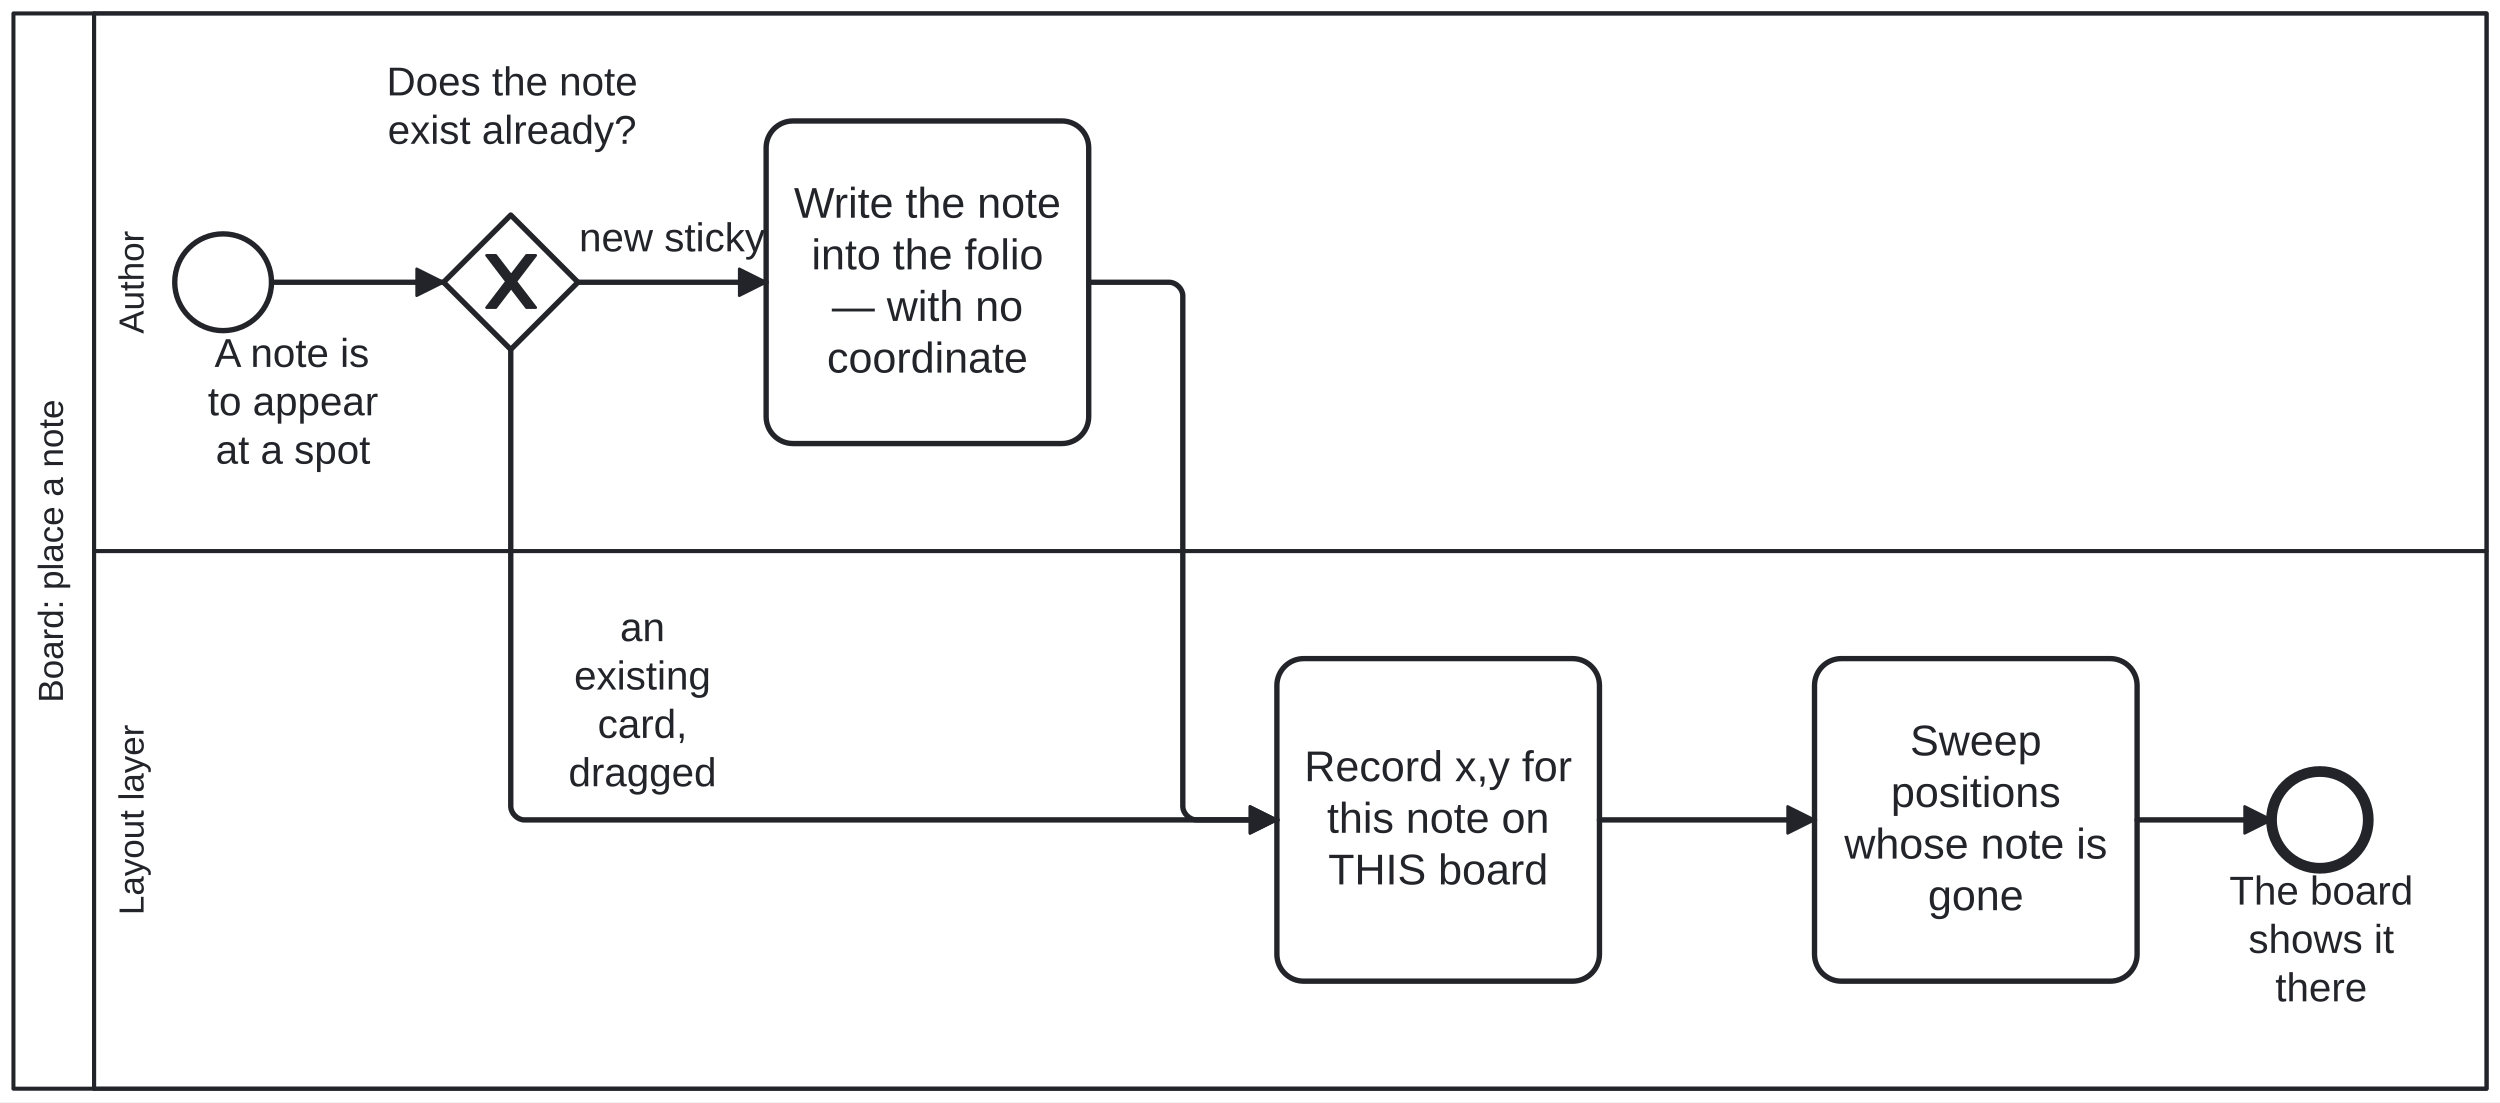
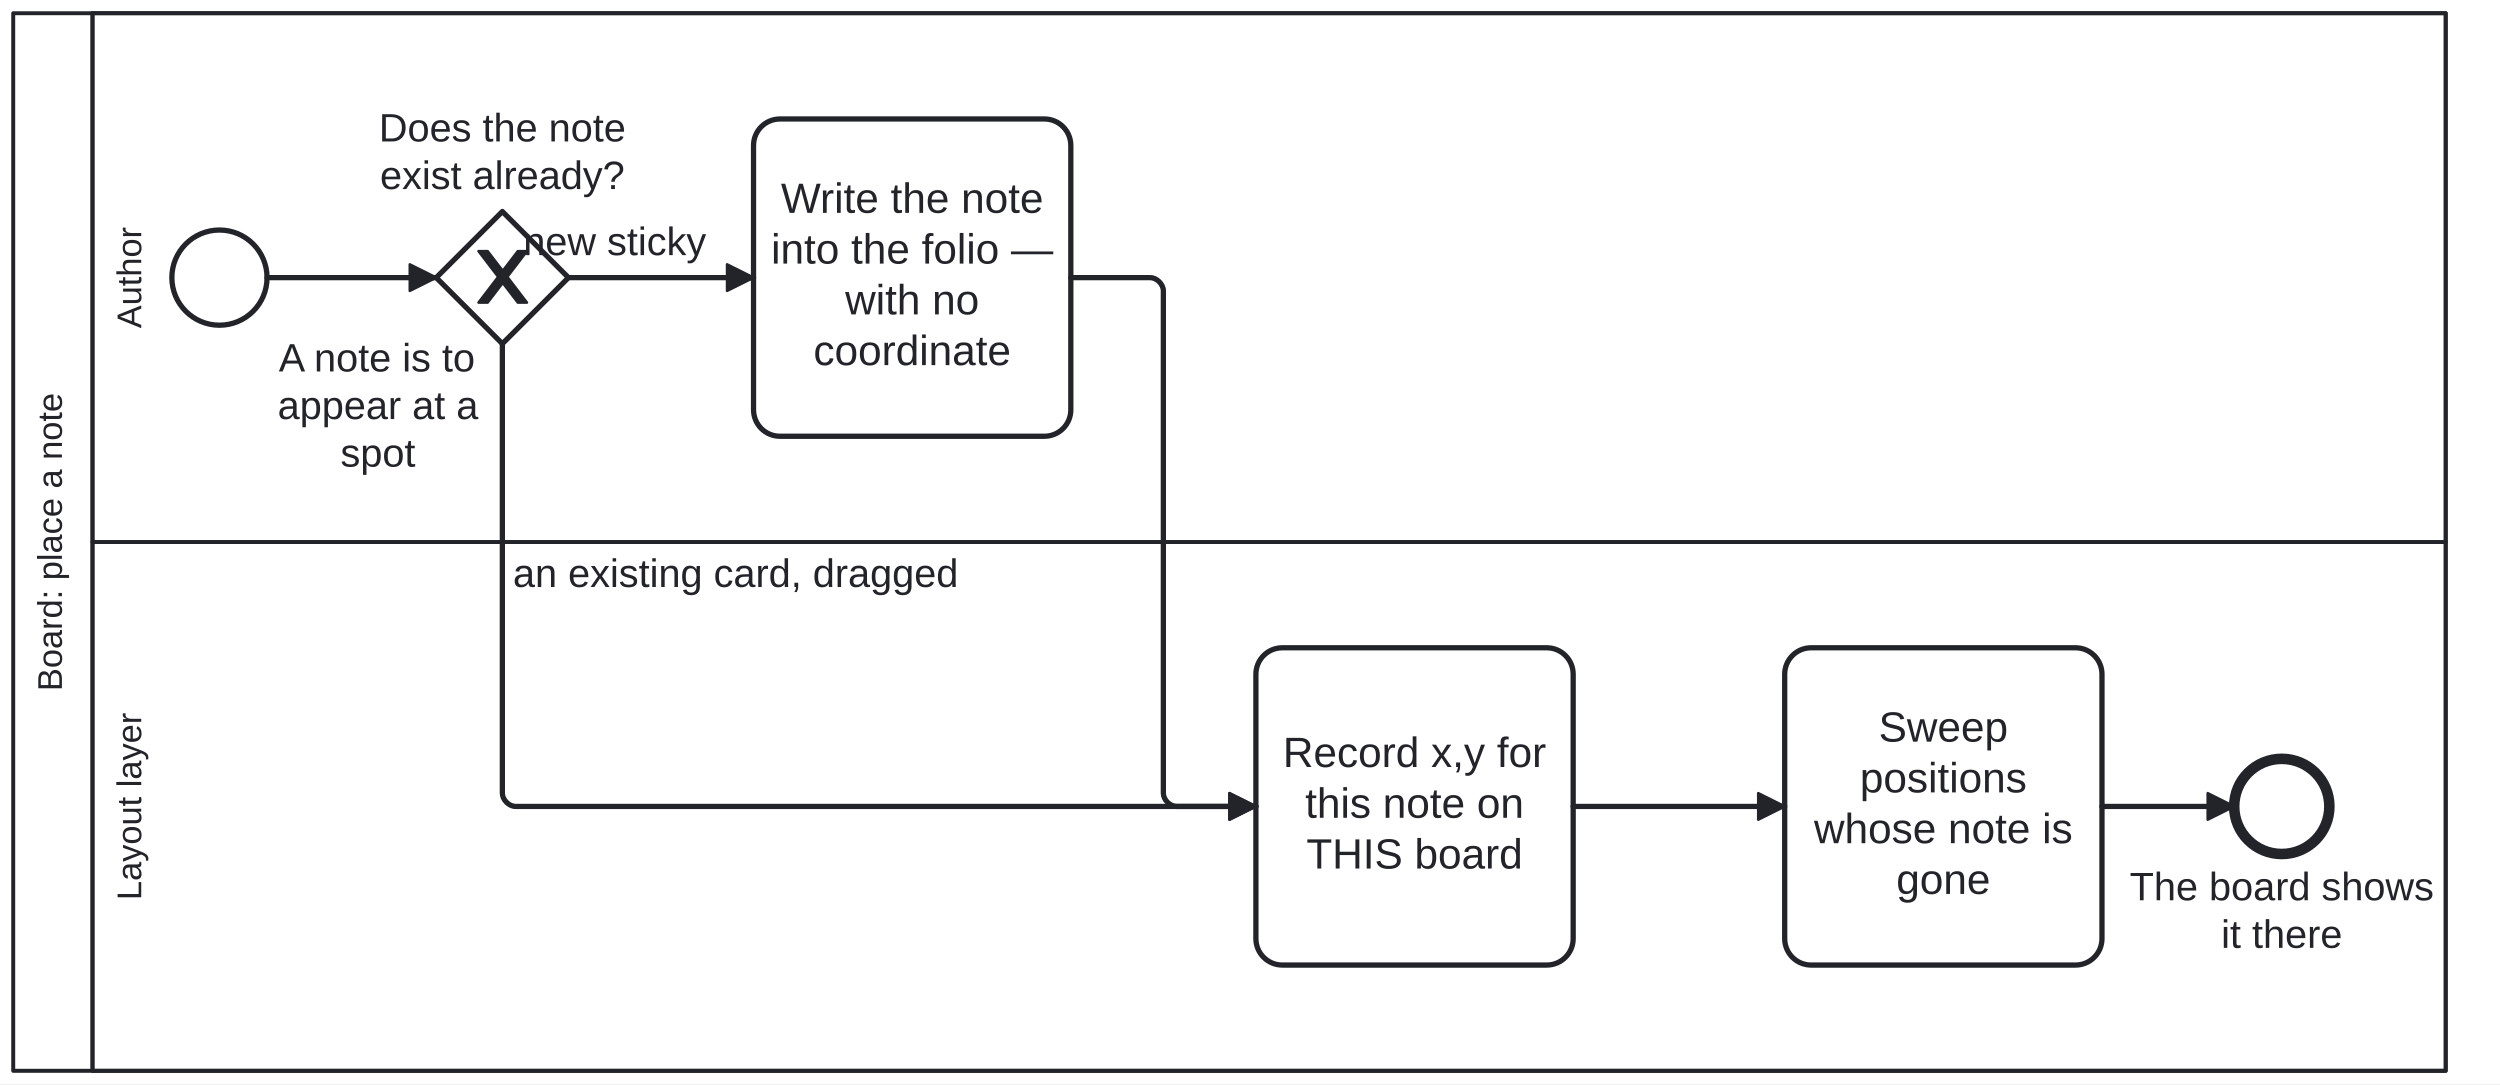
- <svg xmlns="http://www.w3.org/2000/svg" width="100%" style="max-width:100%;height:auto" viewBox="155 75 930 410" version="1.1">
-   <rect x="155" y="75" width="930" height="410" fill="#ffffff" />
+ <svg xmlns="http://www.w3.org/2000/svg" width="100%" style="max-width:100%;height:auto" viewBox="155 75 945.539 410" version="1.1">
+   <rect x="155" y="75" width="945.539" height="410" fill="#ffffff" />
  <g class="djs-group">
    <g class="djs-element djs-shape" data-element-id="Participant_BoardPlaceNote" style="display: block;" transform="matrix(1 0 0 1 160 80)">
      <g class="djs-visual">
        <rect x="0" y="0" width="920" height="400" rx="0" ry="0" style="stroke-linecap: round; stroke-linejoin: round; stroke: rgb(34, 36, 42); stroke-width: 1.5px; fill: white; fill-opacity: 0.95;" />
        <path style="fill: none; stroke-linecap: round; stroke-linejoin: round; stroke: rgb(34, 36, 42); stroke-width: 1.5px;" d="M30,0L30,400" />
        <text lineHeight="1.05" class="djs-label" transform="matrix(-1.83697e-16 -1 1 -1.83697e-16 0 400)" style="font-family: Arial, sans-serif; font-size: 13px; font-weight: normal; fill: rgb(34, 36, 42);">
          <tspan x="143.626" y="18.413">Board: place a note</tspan>
        </text>
      </g>
      <rect class="djs-hit djs-hit-all" x="0" y="0" width="920" height="400" style="fill: none; stroke-opacity: 0; stroke: white; stroke-width: 15px;" />
    </g>
    <g class="djs-children">
      <g class="djs-group">
        <g class="djs-element djs-shape" data-element-id="Lane_Layer" style="display: block;" transform="matrix(1 0 0 1 190 280)">
          <g class="djs-visual">
            <rect x="0" y="0" width="890" height="200" rx="0" ry="0" style="stroke-linecap: round; stroke-linejoin: round; stroke: rgb(34, 36, 42); stroke-width: 1.5px; fill: white; fill-opacity: 0.25;" />
            <text lineHeight="1.05" class="djs-label" transform="matrix(-1.83697e-16 -1 1 -1.83697e-16 0 200)" style="font-family: Arial, sans-serif; font-size: 13px; font-weight: normal; fill: rgb(34, 36, 42);">
              <tspan x="64.59" y="18.413">Layout layer</tspan>
            </text>
          </g>
          <rect class="djs-hit djs-hit-all" x="0" y="0" width="890" height="200" style="fill: none; stroke-opacity: 0; stroke: white; stroke-width: 15px;" />
        </g>
      </g>
      <g class="djs-group">
        <g class="djs-element djs-shape" data-element-id="Lane_Author" style="display: block;" transform="matrix(1 0 0 1 190 80)">
          <g class="djs-visual">
            <rect x="0" y="0" width="890" height="200" rx="0" ry="0" style="stroke-linecap: round; stroke-linejoin: round; stroke: rgb(34, 36, 42); stroke-width: 1.5px; fill: white; fill-opacity: 0.25;" />
            <text lineHeight="1.05" class="djs-label" transform="matrix(-1.83697e-16 -1 1 -1.83697e-16 0 200)" style="font-family: Arial, sans-serif; font-size: 13px; font-weight: normal; fill: rgb(34, 36, 42);">
              <tspan x="80.849" y="18.413">Author</tspan>
            </text>
          </g>
          <rect class="djs-hit djs-hit-all" x="0" y="0" width="890" height="200" style="fill: none; stroke-opacity: 0; stroke: white; stroke-width: 15px;" />
        </g>
      </g>
      <g class="djs-group">
        <g class="djs-element djs-shape" data-element-id="Start_Place" style="display: block;" transform="matrix(1 0 0 1 220 162)">
          <g class="djs-visual">
            <circle cx="18" cy="18" r="18" style="stroke-linecap: round; stroke-linejoin: round; stroke: rgb(34, 36, 42); stroke-width: 2px; fill: white; fill-opacity: 0.95;" />
          </g>
          <rect class="djs-hit djs-hit-all" x="0" y="0" width="36" height="36" style="fill: none; stroke-opacity: 0; stroke: white; stroke-width: 15px;" />
        </g>
      </g>
      <g class="djs-group">
-         <g class="djs-element djs-shape" data-element-id="Start_Place_label" style="display: block;" transform="matrix(1 0 0 1 226 198)">
-           <g class="djs-visual">
-             <text lineHeight="1.2" class="djs-label" style="font-family: Arial, sans-serif; font-size: 15px; font-weight: normal; fill: rgb(34, 36, 42);">
-               <tspan x="8.817" y="13.5">A note is </tspan>
-               <tspan x="6.308" y="31.5">to appear </tspan>
-               <tspan x="9.23" y="49.5">at a spot</tspan>
-             </text>
-           </g>
-           <rect class="djs-hit djs-hit-all" x="0" y="0" width="76" height="54" style="fill: none; stroke-opacity: 0; stroke: white; stroke-width: 15px;" />
+         <g class="djs-element djs-shape" data-element-id="Start_Place_label" style="display: block;" transform="matrix(1 0 0 1 240 202)">
+           <g class="djs-visual">
+             <text lineHeight="1.2" class="djs-label" style="font-family: Arial, sans-serif; font-size: 15px; font-weight: normal; fill: rgb(34, 36, 42);">
+               <tspan x="20.431" y="13.5">A note is to</tspan>
+               <tspan x="20.006" y="31.5">appear at a</tspan>
+               <tspan x="43.777" y="49.5">spot</tspan>
+             </text>
+           </g>
+           <rect class="djs-hit djs-hit-all" x="0" y="0" width="115.906" height="54" style="fill: none; stroke-opacity: 0; stroke: white; stroke-width: 15px;" />
        </g>
      </g>
      <g class="djs-group">
        <g class="djs-element djs-shape" data-element-id="GW_Exists" style="display: block;" transform="matrix(1 0 0 1 320 155)">
          <g class="djs-visual">
            <polygon points="25,0 50,25 25,50 0,25" style="stroke-linecap: round; stroke-linejoin: round; stroke: rgb(34, 36, 42); stroke-width: 2px; fill: white; fill-opacity: 0.95;" />
            <path d="m 16,15 7.429,9.714 -7.429,9.714 3.429,0 5.714,-7.464 5.714,7.464 3.429,0 -7.429,-9.714 7.429,-9.714 -3.429,0 -5.714,7.464 -5.714,-7.464 -3.429,0 z" style="fill: rgb(34, 36, 42); stroke-linecap: round; stroke-linejoin: round; stroke: rgb(34, 36, 42); stroke-width: 1px;" />
          </g>
          <rect class="djs-hit djs-hit-all" x="0" y="0" width="50" height="50" style="fill: none; stroke-opacity: 0; stroke: white; stroke-width: 15px;" />
        </g>
      </g>
      <g class="djs-group">
-         <g class="djs-element djs-shape" data-element-id="GW_Exists_label" style="display: block;" transform="matrix(1 0 0 1 281 97)">
-           <g class="djs-visual">
-             <text lineHeight="1.2" class="djs-label" style="font-family: Arial, sans-serif; font-size: 15px; font-weight: normal; fill: rgb(34, 36, 42);">
-               <tspan x="17.801" y="13.5">Does the note </tspan>
-               <tspan x="18.226" y="31.5">exist already?</tspan>
-             </text>
-           </g>
-           <rect class="djs-hit djs-hit-all" x="0" y="0" width="129" height="36" style="fill: none; stroke-opacity: 0; stroke: white; stroke-width: 15px;" />
+         <g class="djs-element djs-shape" data-element-id="GW_Exists_label" style="display: block;" transform="matrix(1 0 0 1 278.2969 115)">
+           <g class="djs-visual">
+             <text lineHeight="1.2" class="djs-label" style="font-family: Arial, sans-serif; font-size: 15px; font-weight: normal; fill: rgb(34, 36, 42);">
+               <tspan x="20.004" y="13.5">Does the note</tspan>
+               <tspan x="20.429" y="31.5">exist already?</tspan>
+             </text>
+           </g>
+           <rect class="djs-hit djs-hit-all" x="0" y="0" width="133.406" height="36" style="fill: none; stroke-opacity: 0; stroke: white; stroke-width: 15px;" />
        </g>
      </g>
      <g class="djs-group">
        <g class="djs-element djs-shape" data-element-id="A_CreateNote" style="display: block;" transform="matrix(1 0 0 1 440 120)">
          <g class="djs-visual">
            <rect x="0" y="0" width="120" height="120" rx="10" ry="10" style="stroke-linecap: round; stroke-linejoin: round; stroke: rgb(34, 36, 42); stroke-width: 2px; fill: white; fill-opacity: 0.95;" />
-             <text lineHeight="1.2" class="djs-label" style="font-family: Arial, sans-serif; font-size: 16px; font-weight: normal; fill: rgb(34, 36, 42);">
-               <tspan x="10.344" y="36">Write the note </tspan>
-               <tspan x="16.859" y="55.2">into the folio </tspan>
-               <tspan x="24.43" y="74.4">— with no </tspan>
-               <tspan x="22.641" y="93.6">coordinate</tspan>
+             <text lineHeight="1.2" class="djs-label" transform="translate(0 21.1)" style="font-family: Arial, sans-serif; font-size: 16px; font-weight: normal; fill: rgb(34, 36, 42);">
+               <tspan x="10.344" y="14.4">Write the note</tspan>
+               <tspan x="6.637" y="33.6">into the folio —</tspan>
+               <tspan x="34.652" y="52.8">with no</tspan>
+               <tspan x="22.641" y="72">coordinate</tspan>
            </text>
          </g>
          <rect class="djs-hit djs-hit-all" x="0" y="0" width="120" height="120" style="fill: none; stroke-opacity: 0; stroke: white; stroke-width: 15px;" />
        </g>
      </g>
      <g class="djs-group">
        <g class="djs-element djs-shape" data-element-id="A_Place" style="display: block;" transform="matrix(1 0 0 1 630 320)">
          <g class="djs-visual">
            <rect x="0" y="0" width="120" height="120" rx="10" ry="10" style="stroke-linecap: round; stroke-linejoin: round; stroke: rgb(34, 36, 42); stroke-width: 2px; fill: white; fill-opacity: 0.95;" />
-             <text lineHeight="1.2" class="djs-label" style="font-family: Arial, sans-serif; font-size: 16px; font-weight: normal; fill: rgb(34, 36, 42);">
-               <tspan x="10.207" y="45.6">Record x,y for</tspan>
-               <tspan x="18.637" y="64.8">this note on </tspan>
-               <tspan x="19.094" y="84">THIS board</tspan>
+             <text lineHeight="1.2" class="djs-label" transform="translate(0 30.7)" style="font-family: Arial, sans-serif; font-size: 16px; font-weight: normal; fill: rgb(34, 36, 42);">
+               <tspan x="10.207" y="14.4">Record x,y for</tspan>
+               <tspan x="18.637" y="33.6">this note on</tspan>
+               <tspan x="19.094" y="52.8">THIS board</tspan>
            </text>
          </g>
          <rect class="djs-hit djs-hit-all" x="0" y="0" width="120" height="120" style="fill: none; stroke-opacity: 0; stroke: white; stroke-width: 15px;" />
        </g>
      </g>
      <g class="djs-group">
        <g class="djs-element djs-shape" data-element-id="A_SweepOrphans" style="display: block;" transform="matrix(1 0 0 1 830 320)">
          <g class="djs-visual">
            <rect x="0" y="0" width="120" height="120" rx="10" ry="10" style="stroke-linecap: round; stroke-linejoin: round; stroke: rgb(34, 36, 42); stroke-width: 2px; fill: white; fill-opacity: 0.95;" />
-             <text lineHeight="1.2" class="djs-label" style="font-family: Arial, sans-serif; font-size: 16px; font-weight: normal; fill: rgb(34, 36, 42);">
-               <tspan x="35.539" y="36">Sweep </tspan>
-               <tspan x="28.426" y="55.2">positions </tspan>
-               <tspan x="11.082" y="74.4">whose note is</tspan>
-               <tspan x="42.203" y="93.6">gone</tspan>
+             <text lineHeight="1.2" class="djs-label" transform="translate(0 21.1)" style="font-family: Arial, sans-serif; font-size: 16px; font-weight: normal; fill: rgb(34, 36, 42);">
+               <tspan x="35.539" y="14.4">Sweep</tspan>
+               <tspan x="28.426" y="33.6">positions</tspan>
+               <tspan x="11.082" y="52.8">whose note is</tspan>
+               <tspan x="42.203" y="72">gone</tspan>
            </text>
          </g>
          <rect class="djs-hit djs-hit-all" x="0" y="0" width="120" height="120" style="fill: none; stroke-opacity: 0; stroke: white; stroke-width: 15px;" />
        </g>
      </g>
      <g class="djs-group">
        <g class="djs-element djs-shape" data-element-id="End_Placed" style="display: block;" transform="matrix(1 0 0 1 1000 362)">
          <g class="djs-visual">
            <circle cx="18" cy="18" r="18" style="stroke-linecap: round; stroke-linejoin: round; stroke: rgb(34, 36, 42); stroke-width: 4px; fill: white; fill-opacity: 0.95;" />
          </g>
          <rect class="djs-hit djs-hit-all" x="0" y="0" width="36" height="36" style="fill: none; stroke-opacity: 0; stroke: white; stroke-width: 15px;" />
        </g>
      </g>
      <g class="djs-group">
-         <g class="djs-element djs-shape" data-element-id="End_Placed_label" style="display: block;" transform="matrix(1 0 0 1 984 398)">
-           <g class="djs-visual">
-             <text lineHeight="1.2" class="djs-label" style="font-family: Arial, sans-serif; font-size: 15px; font-weight: normal; fill: rgb(34, 36, 42);">
-               <tspan x="0.311" y="13.5">The board </tspan>
-               <tspan x="7.408" y="31.5">shows it </tspan>
-               <tspan x="17.405" y="49.5">there</tspan>
-             </text>
-           </g>
-           <rect class="djs-hit djs-hit-all" x="0" y="0" width="69" height="54" style="fill: none; stroke-opacity: 0; stroke: white; stroke-width: 15px;" />
+         <g class="djs-element djs-shape" data-element-id="End_Placed_label" style="display: block;" transform="matrix(1 0 0 1 940.4609 402)">
+           <g class="djs-visual">
+             <text lineHeight="1.2" class="djs-label" style="font-family: Arial, sans-serif; font-size: 15px; font-weight: normal; fill: rgb(34, 36, 42);">
+               <tspan x="20.007" y="13.5">The board shows</tspan>
+               <tspan x="54.611" y="31.5">it there</tspan>
+             </text>
+           </g>
+           <rect class="djs-hit djs-hit-all" x="0" y="0" width="155.078" height="36" style="fill: none; stroke-opacity: 0; stroke: white; stroke-width: 15px;" />
        </g>
      </g>
      <g class="djs-group">
        <g class="djs-element djs-connection" data-element-id="F_1" style="display: block;">
          <g class="djs-visual">
            <defs>
              <marker id="bpmn-marker-1" viewBox="0 0 20 20" refX="11" refY="10" markerWidth="10" markerHeight="10" orient="auto">
                <path d="M 1 5 L 11 10 L 1 15 Z" style="stroke-linecap: round; stroke-linejoin: round; stroke: rgb(34, 36, 42); stroke-width: 1px; fill: rgb(34, 36, 42);" />
              </marker>
            </defs>
            <path data-corner-radius="5" style="fill: none; stroke-linecap: round; stroke-linejoin: round; stroke: rgb(34, 36, 42); stroke-width: 2px; marker-end: url('#bpmn-marker-1');" d="M256,180L320,180" />
          </g>
          <path d="M256,180L320,180" class="djs-hit djs-hit-stroke" style="fill: none; stroke-opacity: 0; stroke: white; stroke-width: 15px;" />
        </g>
      </g>
      <g class="djs-group">
        <g class="djs-element djs-connection" data-element-id="F_New" style="display: block;">
          <g class="djs-visual">
            <defs>
              <marker id="bpmn-marker-2" viewBox="0 0 20 20" refX="11" refY="10" markerWidth="10" markerHeight="10" orient="auto">
                <path d="M 1 5 L 11 10 L 1 15 Z" style="stroke-linecap: round; stroke-linejoin: round; stroke: rgb(34, 36, 42); stroke-width: 1px; fill: rgb(34, 36, 42);" />
              </marker>
            </defs>
            <path data-corner-radius="5" style="fill: none; stroke-linecap: round; stroke-linejoin: round; stroke: rgb(34, 36, 42); stroke-width: 2px; marker-end: url('#bpmn-marker-2');" d="M370,180L440,180" />
          </g>
          <path d="M370,180L440,180" class="djs-hit djs-hit-stroke" style="fill: none; stroke-opacity: 0; stroke: white; stroke-width: 15px;" />
        </g>
      </g>
      <g class="djs-group">
-         <g class="djs-element djs-shape" data-element-id="F_New_label" style="display: block;" transform="matrix(1 0 0 1 370 155)">
-           <g class="djs-visual">
-             <text lineHeight="1.2" class="djs-label" style="font-family: Arial, sans-serif; font-size: 15px; font-weight: normal; fill: rgb(34, 36, 42);">
-               <tspan x="0.408" y="13.5">new sticky</tspan>
-             </text>
-           </g>
-           <rect class="djs-hit djs-hit-all" x="0" y="0" width="70" height="18" style="fill: none; stroke-opacity: 0; stroke: white; stroke-width: 15px;" />
+         <g class="djs-element djs-shape" data-element-id="F_New_label" style="display: block;" transform="matrix(1 0 0 1 332.9062 158)">
+           <g class="djs-visual">
+             <text lineHeight="1.2" class="djs-label" style="font-family: Arial, sans-serif; font-size: 15px; font-weight: normal; fill: rgb(34, 36, 42);">
+               <tspan x="20.001" y="13.5">new sticky</tspan>
+             </text>
+           </g>
+           <rect class="djs-hit djs-hit-all" x="0" y="0" width="109.188" height="18" style="fill: none; stroke-opacity: 0; stroke: white; stroke-width: 15px;" />
        </g>
      </g>
      <g class="djs-group">
        <g class="djs-element djs-connection" data-element-id="F_Existing" style="display: block;">
          <g class="djs-visual">
            <defs>
              <marker id="bpmn-marker-3" viewBox="0 0 20 20" refX="11" refY="10" markerWidth="10" markerHeight="10" orient="auto">
                <path d="M 1 5 L 11 10 L 1 15 Z" style="stroke-linecap: round; stroke-linejoin: round; stroke: rgb(34, 36, 42); stroke-width: 1px; fill: rgb(34, 36, 42);" />
              </marker>
            </defs>
            <path data-corner-radius="5" style="fill: none; stroke-linecap: round; stroke-linejoin: round; stroke: rgb(34, 36, 42); stroke-width: 2px; marker-end: url('#bpmn-marker-3');" d="M345,205L345,375C345,377.5,347.5,380,350,380L630,380" />
          </g>
          <path d="M345,205L345,380L630,380" class="djs-hit djs-hit-stroke" style="fill: none; stroke-opacity: 0; stroke: white; stroke-width: 15px;" />
        </g>
      </g>
      <g class="djs-group">
-         <g class="djs-element djs-shape" data-element-id="F_Existing_label" style="display: block;" transform="matrix(1 0 0 1 358 300)">
-           <g class="djs-visual">
-             <text lineHeight="1.2" class="djs-label" style="font-family: Arial, sans-serif; font-size: 15px; font-weight: normal; fill: rgb(34, 36, 42);">
-               <tspan x="27.658" y="13.5">an </tspan>
-               <tspan x="10.57" y="31.5">existing </tspan>
-               <tspan x="19.326" y="49.5">card, </tspan>
-               <tspan x="8.476" y="67.5">dragged</tspan>
-             </text>
-           </g>
-           <rect class="djs-hit djs-hit-all" x="0" y="0" width="72" height="54" style="fill: none; stroke-opacity: 0; stroke: white; stroke-width: 15px;" />
+         <g class="djs-element djs-shape" data-element-id="F_Existing_label" style="display: block;" transform="matrix(1 0 0 1 329 283.5)">
+           <g class="djs-visual">
+             <text lineHeight="1.2" class="djs-label" style="font-family: Arial, sans-serif; font-size: 15px; font-weight: normal; fill: rgb(34, 36, 42);">
+               <tspan x="20.005" y="13.5">an existing card, dragged</tspan>
+             </text>
+           </g>
+           <rect class="djs-hit djs-hit-all" x="0" y="0" width="208.453" height="18" style="fill: none; stroke-opacity: 0; stroke: white; stroke-width: 15px;" />
        </g>
      </g>
      <g class="djs-group">
        <g class="djs-element djs-connection" data-element-id="F_Created" style="display: block;">
          <g class="djs-visual">
            <defs>
              <marker id="bpmn-marker-4" viewBox="0 0 20 20" refX="11" refY="10" markerWidth="10" markerHeight="10" orient="auto">
                <path d="M 1 5 L 11 10 L 1 15 Z" style="stroke-linecap: round; stroke-linejoin: round; stroke: rgb(34, 36, 42); stroke-width: 1px; fill: rgb(34, 36, 42);" />
              </marker>
            </defs>
            <path data-corner-radius="5" style="fill: none; stroke-linecap: round; stroke-linejoin: round; stroke: rgb(34, 36, 42); stroke-width: 2px; marker-end: url('#bpmn-marker-4');" d="M560,180L590,180C592.5,180,595,182.5,595,185L595,375C595,377.5,597.5,380,600,380L630,380" />
          </g>
          <path d="M560,180L595,180L595,380L630,380" class="djs-hit djs-hit-stroke" style="fill: none; stroke-opacity: 0; stroke: white; stroke-width: 15px;" />
        </g>
      </g>
      <g class="djs-group">
        <g class="djs-element djs-connection" data-element-id="F_2" style="display: block;">
          <g class="djs-visual">
            <defs>
              <marker id="bpmn-marker-5" viewBox="0 0 20 20" refX="11" refY="10" markerWidth="10" markerHeight="10" orient="auto">
                <path d="M 1 5 L 11 10 L 1 15 Z" style="stroke-linecap: round; stroke-linejoin: round; stroke: rgb(34, 36, 42); stroke-width: 1px; fill: rgb(34, 36, 42);" />
              </marker>
            </defs>
            <path data-corner-radius="5" style="fill: none; stroke-linecap: round; stroke-linejoin: round; stroke: rgb(34, 36, 42); stroke-width: 2px; marker-end: url('#bpmn-marker-5');" d="M750,380L830,380" />
          </g>
          <path d="M750,380L830,380" class="djs-hit djs-hit-stroke" style="fill: none; stroke-opacity: 0; stroke: white; stroke-width: 15px;" />
        </g>
      </g>
      <g class="djs-group">
        <g class="djs-element djs-connection" data-element-id="F_3" style="display: block;">
          <g class="djs-visual">
            <defs>
              <marker id="bpmn-marker-6" viewBox="0 0 20 20" refX="11" refY="10" markerWidth="10" markerHeight="10" orient="auto">
                <path d="M 1 5 L 11 10 L 1 15 Z" style="stroke-linecap: round; stroke-linejoin: round; stroke: rgb(34, 36, 42); stroke-width: 1px; fill: rgb(34, 36, 42);" />
              </marker>
            </defs>
            <path data-corner-radius="5" style="fill: none; stroke-linecap: round; stroke-linejoin: round; stroke: rgb(34, 36, 42); stroke-width: 2px; marker-end: url('#bpmn-marker-6');" d="M950,380L1000,380" />
          </g>
          <path d="M950,380L1000,380" class="djs-hit djs-hit-stroke" style="fill: none; stroke-opacity: 0; stroke: white; stroke-width: 15px;" />
        </g>
      </g>
    </g>
  </g>
</svg>
